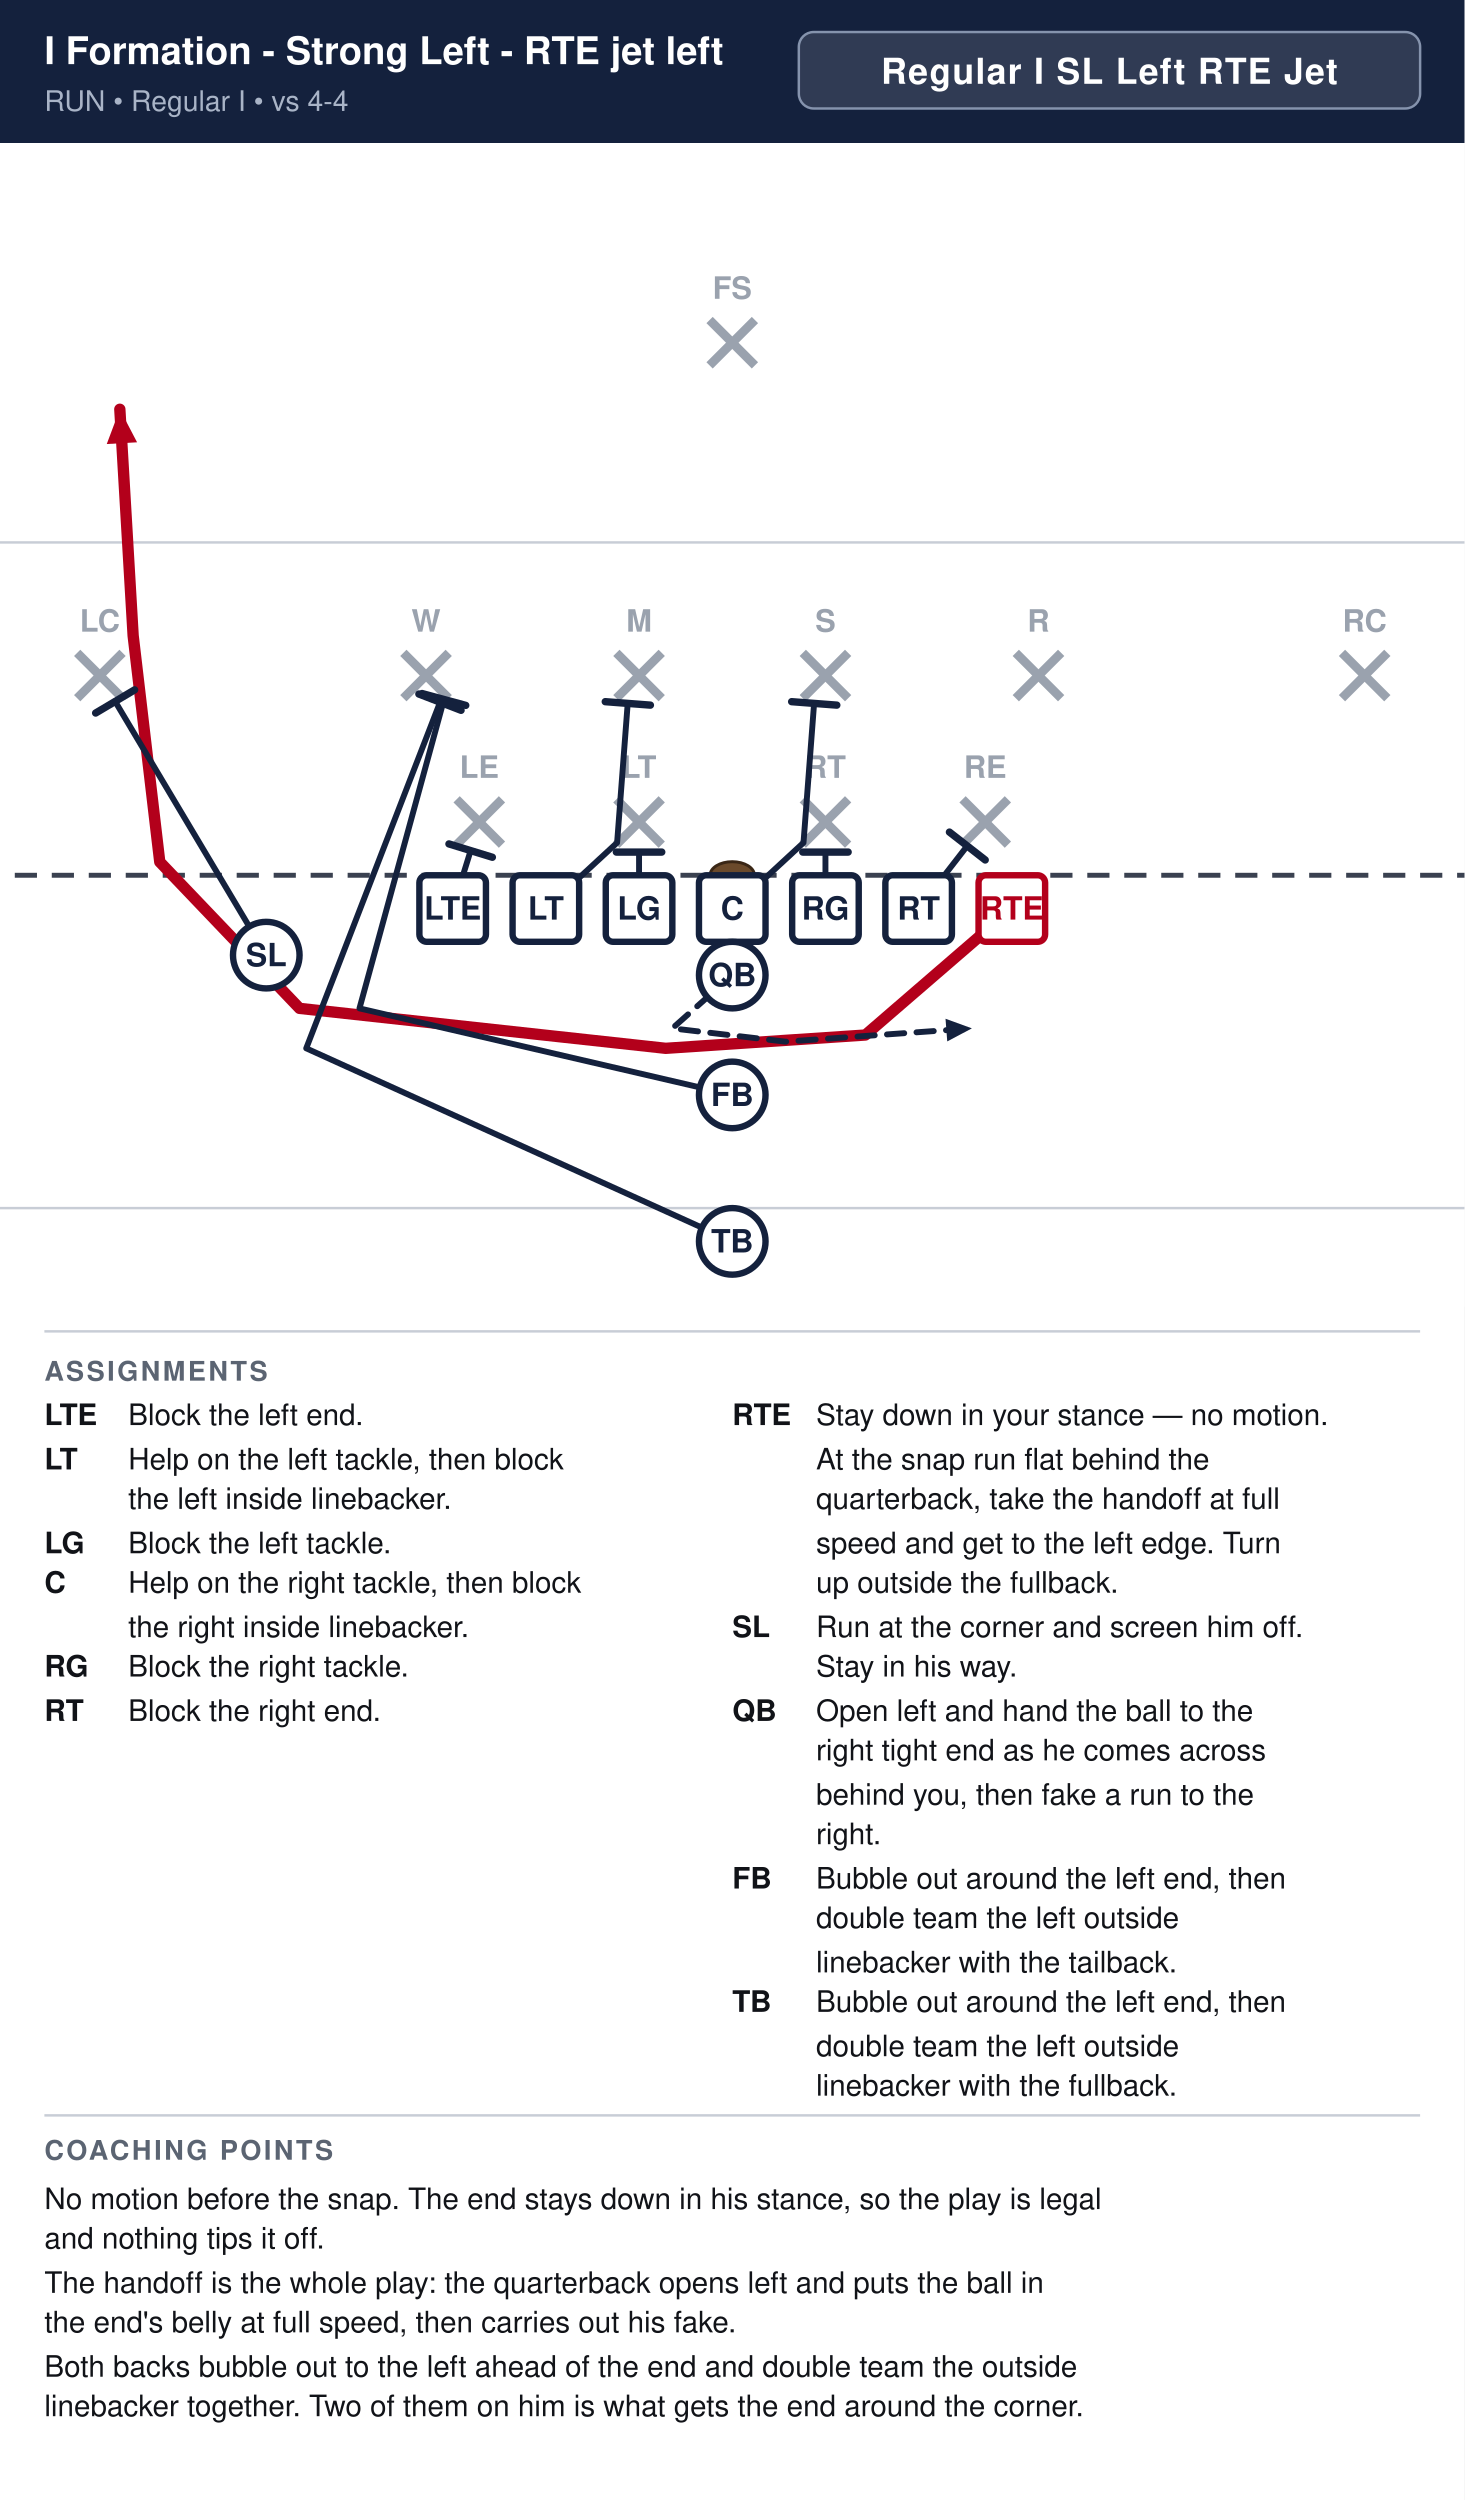
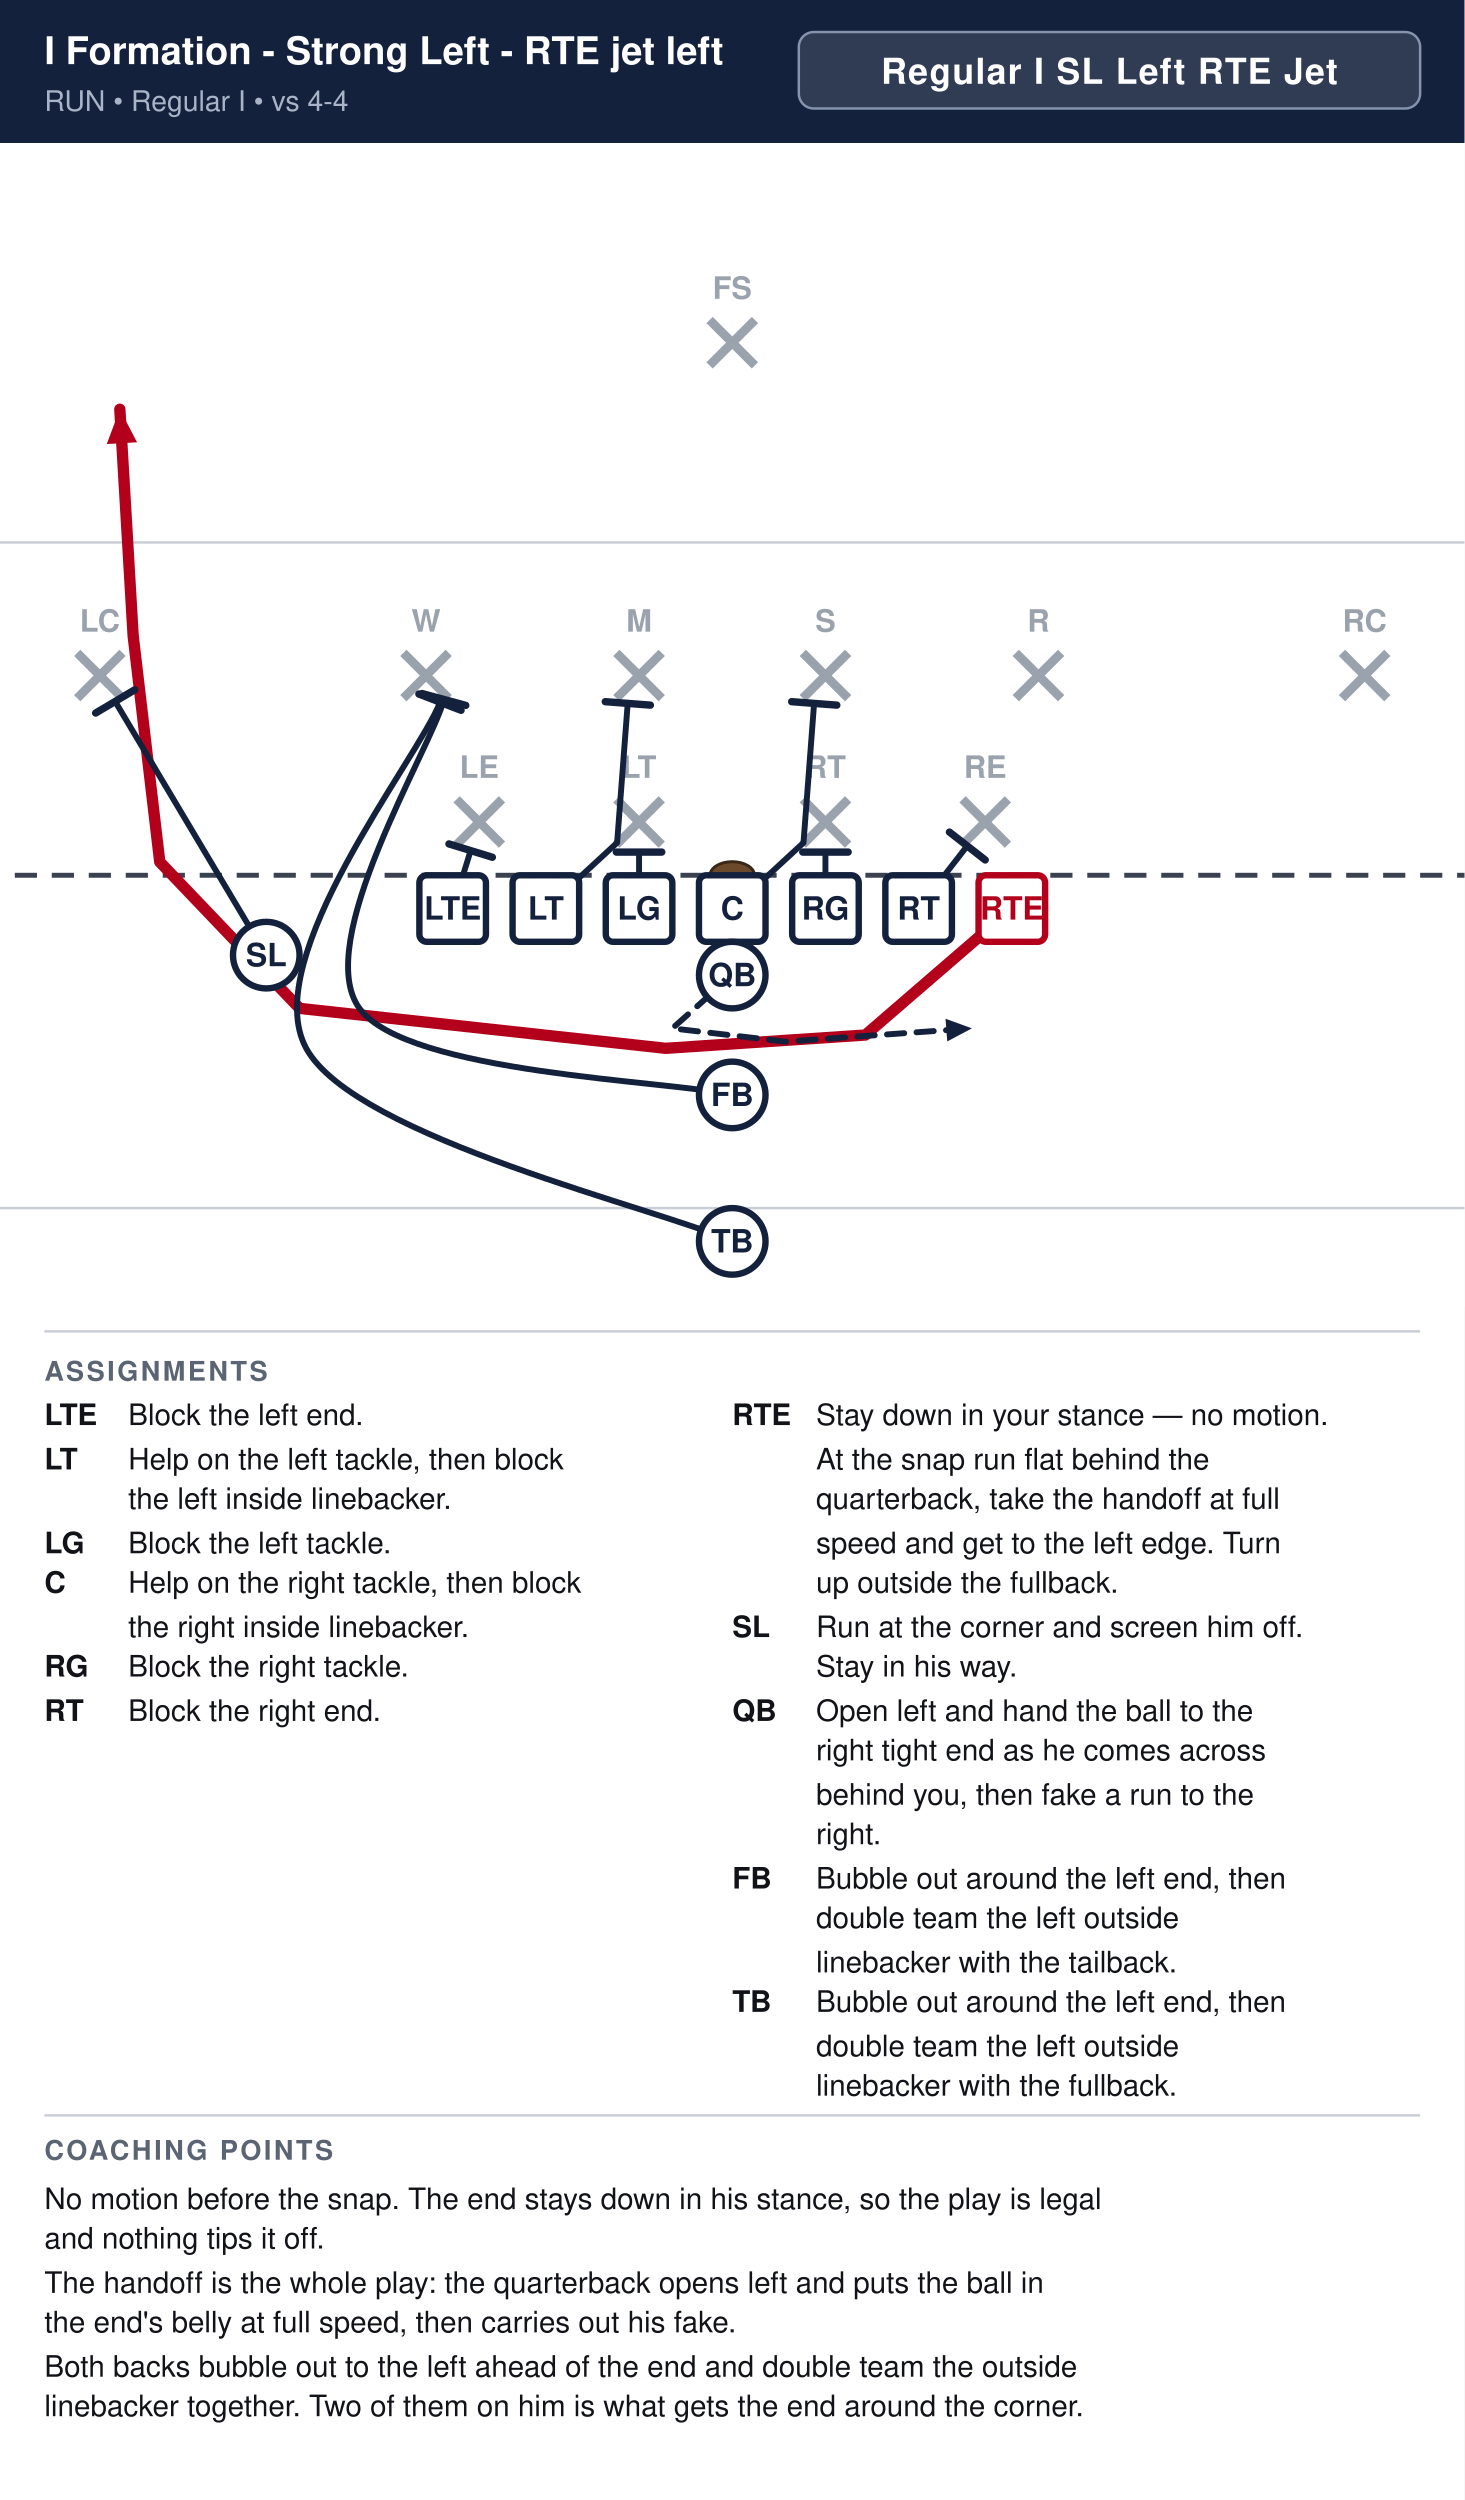
<svg xmlns="http://www.w3.org/2000/svg" width="594" height="1014" viewBox="0 0 594 1014" font-family="Segoe UI, Helvetica, Arial, sans-serif">
  <rect width="100%" height="100%" fill="#ffffff" />
  <rect x="0" y="0" width="594" height="58" fill="#14213d" />
  <text x="18" y="26" font-size="15.5" font-weight="700" fill="#ffffff">I Formation - Strong Left - RTE jet left</text>
  <text x="18" y="45" font-size="11.5" fill="#a9b4c7">RUN  •  Regular I  •  vs 4-4</text>
  <rect x="324.0" y="13" width="252.0" height="31" rx="6" fill="#ffffff" fill-opacity="0.12" stroke="#8593ad" stroke-width="1" />
  <text x="450.0" y="34" text-anchor="middle" font-size="14.5" font-weight="700" fill="#ffffff" letter-spacing="0.5">Regular I SL Left RTE Jet</text>
  <clipPath id="fieldclip">
    <rect x="0" y="58" width="594" height="472" />
  </clipPath>
  <g clip-path="url(#fieldclip)">
    <g transform="translate(-54.0,31.0)">
      <rect x="0" y="0" width="702" height="513" fill="#ffffff" />
      <line x1="0" y1="459.0" x2="702" y2="459.0" stroke="#c8cdd6" stroke-width="1" />
      <line x1="0" y1="189.0" x2="702" y2="189.0" stroke="#c8cdd6" stroke-width="1" />
      <line x1="0" y1="324.0" x2="702" y2="324.0" stroke="#3a4150" stroke-width="2" stroke-dasharray="9 6" />
      <ellipse cx="351.0" cy="324.0" rx="9" ry="5.5" fill="#6b4a2b" stroke="#3a2716" stroke-width="1.2" />
      <line x1="239.2" y1="293.2" x2="257.6" y2="311.6" stroke="#9aa2ae" stroke-width="3.6" />
      <line x1="257.6" y1="293.2" x2="239.2" y2="311.6" stroke="#9aa2ae" stroke-width="3.6" />
      <text x="248.4" y="284.5" text-anchor="middle" font-size="12.5" fill="#9aa2ae" font-weight="600">LE</text>
      <line x1="304.0" y1="293.2" x2="322.4" y2="311.6" stroke="#9aa2ae" stroke-width="3.6" />
      <line x1="322.4" y1="293.2" x2="304.0" y2="311.6" stroke="#9aa2ae" stroke-width="3.6" />
      <text x="313.2" y="284.5" text-anchor="middle" font-size="12.5" fill="#9aa2ae" font-weight="600">LT</text>
      <line x1="379.6" y1="293.2" x2="398.0" y2="311.6" stroke="#9aa2ae" stroke-width="3.6" />
      <line x1="398.0" y1="293.2" x2="379.6" y2="311.6" stroke="#9aa2ae" stroke-width="3.6" />
      <text x="388.8" y="284.5" text-anchor="middle" font-size="12.5" fill="#9aa2ae" font-weight="600">RT</text>
      <line x1="444.4" y1="293.2" x2="462.8" y2="311.6" stroke="#9aa2ae" stroke-width="3.6" />
      <line x1="462.8" y1="293.2" x2="444.4" y2="311.6" stroke="#9aa2ae" stroke-width="3.6" />
      <text x="453.6" y="284.5" text-anchor="middle" font-size="12.5" fill="#9aa2ae" font-weight="600">RE</text>
      <line x1="217.6" y1="233.8" x2="236.0" y2="252.2" stroke="#9aa2ae" stroke-width="3.6" />
      <line x1="236.0" y1="233.8" x2="217.6" y2="252.2" stroke="#9aa2ae" stroke-width="3.6" />
      <text x="226.8" y="225.2" text-anchor="middle" font-size="12.5" fill="#9aa2ae" font-weight="600">W</text>
      <line x1="304.0" y1="233.8" x2="322.4" y2="252.2" stroke="#9aa2ae" stroke-width="3.6" />
      <line x1="322.4" y1="233.8" x2="304.0" y2="252.2" stroke="#9aa2ae" stroke-width="3.6" />
      <text x="313.2" y="225.2" text-anchor="middle" font-size="12.5" fill="#9aa2ae" font-weight="600">M</text>
      <line x1="379.6" y1="233.8" x2="398.0" y2="252.2" stroke="#9aa2ae" stroke-width="3.6" />
      <line x1="398.0" y1="233.8" x2="379.6" y2="252.2" stroke="#9aa2ae" stroke-width="3.6" />
      <text x="388.8" y="225.2" text-anchor="middle" font-size="12.5" fill="#9aa2ae" font-weight="600">S</text>
      <line x1="466.0" y1="233.8" x2="484.4" y2="252.2" stroke="#9aa2ae" stroke-width="3.6" />
      <line x1="484.4" y1="233.8" x2="466.0" y2="252.2" stroke="#9aa2ae" stroke-width="3.6" />
      <text x="475.2" y="225.2" text-anchor="middle" font-size="12.5" fill="#9aa2ae" font-weight="600">R</text>
      <line x1="85.3" y1="233.8" x2="103.7" y2="252.2" stroke="#9aa2ae" stroke-width="3.6" />
      <line x1="103.7" y1="233.8" x2="85.3" y2="252.2" stroke="#9aa2ae" stroke-width="3.6" />
      <text x="94.5" y="225.2" text-anchor="middle" font-size="12.5" fill="#9aa2ae" font-weight="600">LC</text>
      <line x1="598.3" y1="233.8" x2="616.7" y2="252.2" stroke="#9aa2ae" stroke-width="3.6" />
      <line x1="616.7" y1="233.8" x2="598.3" y2="252.2" stroke="#9aa2ae" stroke-width="3.6" />
      <text x="607.5" y="225.2" text-anchor="middle" font-size="12.5" fill="#9aa2ae" font-weight="600">RC</text>
      <line x1="341.8" y1="98.8" x2="360.2" y2="117.2" stroke="#9aa2ae" stroke-width="3.6" />
      <line x1="360.2" y1="98.8" x2="341.8" y2="117.2" stroke="#9aa2ae" stroke-width="3.6" />
      <text x="351.0" y="90.2" text-anchor="middle" font-size="12.5" fill="#9aa2ae" font-weight="600">FS</text>
      <path d="M464.4,337.5 L405.0,388.8 L324.0,394.2 L175.5,378.0 L118.8,318.6 L108.0,226.8 L102.6,135.0" fill="none" stroke="#b3001b" stroke-width="4.6" stroke-linecap="round" stroke-linejoin="round" />
      <polygon points="102.6,135.0 109.6,148.4 97.3,149.1" fill="#b3001b" />
      <path d="M426.6,337.5 L446.3,312.1" fill="none" stroke="#14213d" stroke-width="2.4" stroke-linecap="round" stroke-linejoin="round" />
      <line x1="439.1" y1="306.5" x2="453.6" y2="317.8" stroke="#14213d" stroke-width="3.0" stroke-linecap="round" />
      <path d="M388.8,337.5 L388.8,314.6" fill="none" stroke="#14213d" stroke-width="2.4" stroke-linecap="round" stroke-linejoin="round" />
      <line x1="379.6" y1="314.6" x2="398.0" y2="314.6" stroke="#14213d" stroke-width="3.0" stroke-linecap="round" />
      <path d="M351.0,337.5 L379.9,310.8 L384.2,254.3" fill="none" stroke="#14213d" stroke-width="2.4" stroke-linecap="round" stroke-linejoin="round" />
      <line x1="375.1" y1="253.6" x2="393.4" y2="255.0" stroke="#14213d" stroke-width="3.0" stroke-linecap="round" />
      <path d="M313.2,337.5 L313.2,314.6" fill="none" stroke="#14213d" stroke-width="2.4" stroke-linecap="round" stroke-linejoin="round" />
      <line x1="304.0" y1="314.6" x2="322.4" y2="314.6" stroke="#14213d" stroke-width="3.0" stroke-linecap="round" />
      <path d="M275.4,337.5 L304.3,310.8 L308.6,254.3" fill="none" stroke="#14213d" stroke-width="2.4" stroke-linecap="round" stroke-linejoin="round" />
      <line x1="299.5" y1="253.6" x2="317.8" y2="255.0" stroke="#14213d" stroke-width="3.0" stroke-linecap="round" />
      <path d="M237.6,337.5 L244.9,314.0" fill="none" stroke="#14213d" stroke-width="2.4" stroke-linecap="round" stroke-linejoin="round" />
      <line x1="236.1" y1="311.3" x2="253.7" y2="316.7" stroke="#14213d" stroke-width="3.0" stroke-linecap="round" />
      <path d="M162.0,356.4 L100.7,253.5" fill="none" stroke="#14213d" stroke-width="2.4" stroke-linecap="round" stroke-linejoin="round" />
      <line x1="92.8" y1="258.2" x2="108.6" y2="248.8" stroke="#14213d" stroke-width="3.0" stroke-linecap="round" />
      <path d="M351.0,364.5 L326.7,386.1 L372.6,391.5 L448.2,386.1" fill="none" stroke="#14213d" stroke-width="2.4" stroke-linecap="round" stroke-linejoin="round" stroke-dasharray="7 5" />
      <polygon points="448.2,386.1 438.2,391.4 437.5,382.2" fill="#14213d" />
-       <path d="M351.0,413.1 L199.8,378.0 L234.1,252.7" fill="none" stroke="#14213d" stroke-width="2.4" stroke-linecap="round" stroke-linejoin="round" />
+       <path d="M351.0,413.1 C325.8,407.2 219.3,404.7 199.8,378.0 C180.3,351.3 228.4,273.6 234.1,252.7" fill="none" stroke="#14213d" stroke-width="2.4" stroke-linecap="round" stroke-linejoin="round" />
      <line x1="225.2" y1="250.3" x2="242.9" y2="255.1" stroke="#14213d" stroke-width="3.0" stroke-linecap="round" />
-       <path d="M351.0,472.5 L178.2,394.2 L232.5,253.8" fill="none" stroke="#14213d" stroke-width="2.4" stroke-linecap="round" stroke-linejoin="round" />
+       <path d="M351.0,472.5 C322.2,459.4 198.0,430.6 178.2,394.2 C158.4,357.8 223.4,277.2 232.5,253.8" fill="none" stroke="#14213d" stroke-width="2.4" stroke-linecap="round" stroke-linejoin="round" />
      <line x1="223.9" y1="250.5" x2="241.0" y2="257.1" stroke="#14213d" stroke-width="3.0" stroke-linecap="round" />
      <rect x="224.1" y="324.0" width="27.0" height="27.0" rx="3" fill="#ffffff" stroke="#14213d" stroke-width="2.6" />
      <text x="237.6" y="342.0" text-anchor="middle" font-size="13" font-weight="700" fill="#14213d">LTE</text>
      <rect x="261.9" y="324.0" width="27.0" height="27.0" rx="3" fill="#ffffff" stroke="#14213d" stroke-width="2.6" />
      <text x="275.4" y="342.0" text-anchor="middle" font-size="13" font-weight="700" fill="#14213d">LT</text>
      <rect x="299.7" y="324.0" width="27.0" height="27.0" rx="3" fill="#ffffff" stroke="#14213d" stroke-width="2.6" />
      <text x="313.2" y="342.0" text-anchor="middle" font-size="13" font-weight="700" fill="#14213d">LG</text>
      <rect x="337.5" y="324.0" width="27.0" height="27.0" rx="3" fill="#ffffff" stroke="#14213d" stroke-width="2.6" />
      <text x="351.0" y="342.0" text-anchor="middle" font-size="13" font-weight="700" fill="#14213d">C</text>
      <rect x="375.3" y="324.0" width="27.0" height="27.0" rx="3" fill="#ffffff" stroke="#14213d" stroke-width="2.6" />
      <text x="388.8" y="342.0" text-anchor="middle" font-size="13" font-weight="700" fill="#14213d">RG</text>
      <rect x="413.1" y="324.0" width="27.0" height="27.0" rx="3" fill="#ffffff" stroke="#14213d" stroke-width="2.6" />
      <text x="426.6" y="342.0" text-anchor="middle" font-size="13" font-weight="700" fill="#14213d">RT</text>
      <rect x="450.9" y="324.0" width="27.0" height="27.0" rx="3" fill="#ffffff" stroke="#b3001b" stroke-width="2.6" />
      <text x="464.4" y="342.0" text-anchor="middle" font-size="13" font-weight="700" fill="#b3001b">RTE</text>
      <circle cx="162.0" cy="356.4" r="13.5" fill="#ffffff" stroke="#14213d" stroke-width="2.6" />
      <text x="162.0" y="360.9" text-anchor="middle" font-size="13" font-weight="700" fill="#14213d">SL</text>
      <circle cx="351.0" cy="364.5" r="13.5" fill="#ffffff" stroke="#14213d" stroke-width="2.6" />
      <text x="351.0" y="369.0" text-anchor="middle" font-size="13" font-weight="700" fill="#14213d">QB</text>
      <circle cx="351.0" cy="413.1" r="13.5" fill="#ffffff" stroke="#14213d" stroke-width="2.6" />
      <text x="351.0" y="417.6" text-anchor="middle" font-size="13" font-weight="700" fill="#14213d">FB</text>
      <circle cx="351.0" cy="472.5" r="13.5" fill="#ffffff" stroke="#14213d" stroke-width="2.6" />
      <text x="351.0" y="477.0" text-anchor="middle" font-size="13" font-weight="700" fill="#14213d">TB</text>
    </g>
  </g>
  <line x1="18" y1="540" x2="576" y2="540" stroke="#c8cdd6" stroke-width="1" />
  <text x="18" y="560" font-size="11" font-weight="700" fill="#5b6472" letter-spacing="1">ASSIGNMENTS</text>
  <text x="18" y="578" font-size="12" font-weight="700" fill="#111318">LTE</text>
  <text x="52" y="578" font-size="12" fill="#111318">Block the left end.</text>
  <text x="18" y="596" font-size="12" font-weight="700" fill="#111318">LT</text>
  <text x="52" y="596" font-size="12" fill="#111318">Help on the left tackle, then block</text>
  <text x="52" y="612" font-size="12" fill="#111318">the left inside linebacker.</text>
  <text x="18" y="630" font-size="12" font-weight="700" fill="#111318">LG</text>
  <text x="52" y="630" font-size="12" fill="#111318">Block the left tackle.</text>
  <text x="18" y="646" font-size="12" font-weight="700" fill="#111318">C</text>
  <text x="52" y="646" font-size="12" fill="#111318">Help on the right tackle, then block</text>
  <text x="52" y="664" font-size="12" fill="#111318">the right inside linebacker.</text>
  <text x="18" y="680" font-size="12" font-weight="700" fill="#111318">RG</text>
  <text x="52" y="680" font-size="12" fill="#111318">Block the right tackle.</text>
  <text x="18" y="698" font-size="12" font-weight="700" fill="#111318">RT</text>
  <text x="52" y="698" font-size="12" fill="#111318">Block the right end.</text>
  <text x="297" y="578" font-size="12" font-weight="700" fill="#111318">RTE</text>
  <text x="331" y="578" font-size="12" fill="#111318">Stay down in your stance — no motion.</text>
  <text x="331" y="596" font-size="12" fill="#111318">At the snap run flat behind the</text>
  <text x="331" y="612" font-size="12" fill="#111318">quarterback, take the handoff at full</text>
  <text x="331" y="630" font-size="12" fill="#111318">speed and get to the left edge. Turn</text>
  <text x="331" y="646" font-size="12" fill="#111318">up outside the fullback.</text>
  <text x="297" y="664" font-size="12" font-weight="700" fill="#111318">SL</text>
  <text x="331" y="664" font-size="12" fill="#111318">Run at the corner and screen him off.</text>
  <text x="331" y="680" font-size="12" fill="#111318">Stay in his way.</text>
  <text x="297" y="698" font-size="12" font-weight="700" fill="#111318">QB</text>
  <text x="331" y="698" font-size="12" fill="#111318">Open left and hand the ball to the</text>
  <text x="331" y="714" font-size="12" fill="#111318">right tight end as he comes across</text>
  <text x="331" y="732" font-size="12" fill="#111318">behind you, then fake a run to the</text>
  <text x="331" y="748" font-size="12" fill="#111318">right.</text>
  <text x="297" y="766" font-size="12" font-weight="700" fill="#111318">FB</text>
  <text x="331" y="766" font-size="12" fill="#111318">Bubble out around the left end, then</text>
  <text x="331" y="782" font-size="12" fill="#111318">double team the left outside</text>
  <text x="331" y="800" font-size="12" fill="#111318">linebacker with the tailback.</text>
  <text x="297" y="816" font-size="12" font-weight="700" fill="#111318">TB</text>
  <text x="331" y="816" font-size="12" fill="#111318">Bubble out around the left end, then</text>
  <text x="331" y="834" font-size="12" fill="#111318">double team the left outside</text>
  <text x="331" y="850" font-size="12" fill="#111318">linebacker with the fullback.</text>
  <line x1="18" y1="858" x2="576" y2="858" stroke="#c8cdd6" stroke-width="1" />
  <text x="18" y="876" font-size="11" font-weight="700" fill="#5b6472" letter-spacing="1">COACHING POINTS</text>
  <text x="18" y="896" font-size="12" fill="#111318">No motion before the snap. The end stays down in his stance, so the play is legal</text>
  <text x="18" y="912" font-size="12" fill="#111318">and nothing tips it off.</text>
  <text x="18" y="930" font-size="12" fill="#111318">The handoff is the whole play: the quarterback opens left and puts the ball in</text>
  <text x="18" y="946" font-size="12" fill="#111318">the end's belly at full speed, then carries out his fake.</text>
  <text x="18" y="964" font-size="12" fill="#111318">Both backs bubble out to the left ahead of the end and double team the outside</text>
  <text x="18" y="980" font-size="12" fill="#111318">linebacker together. Two of them on him is what gets the end around the corner.</text>
</svg>
